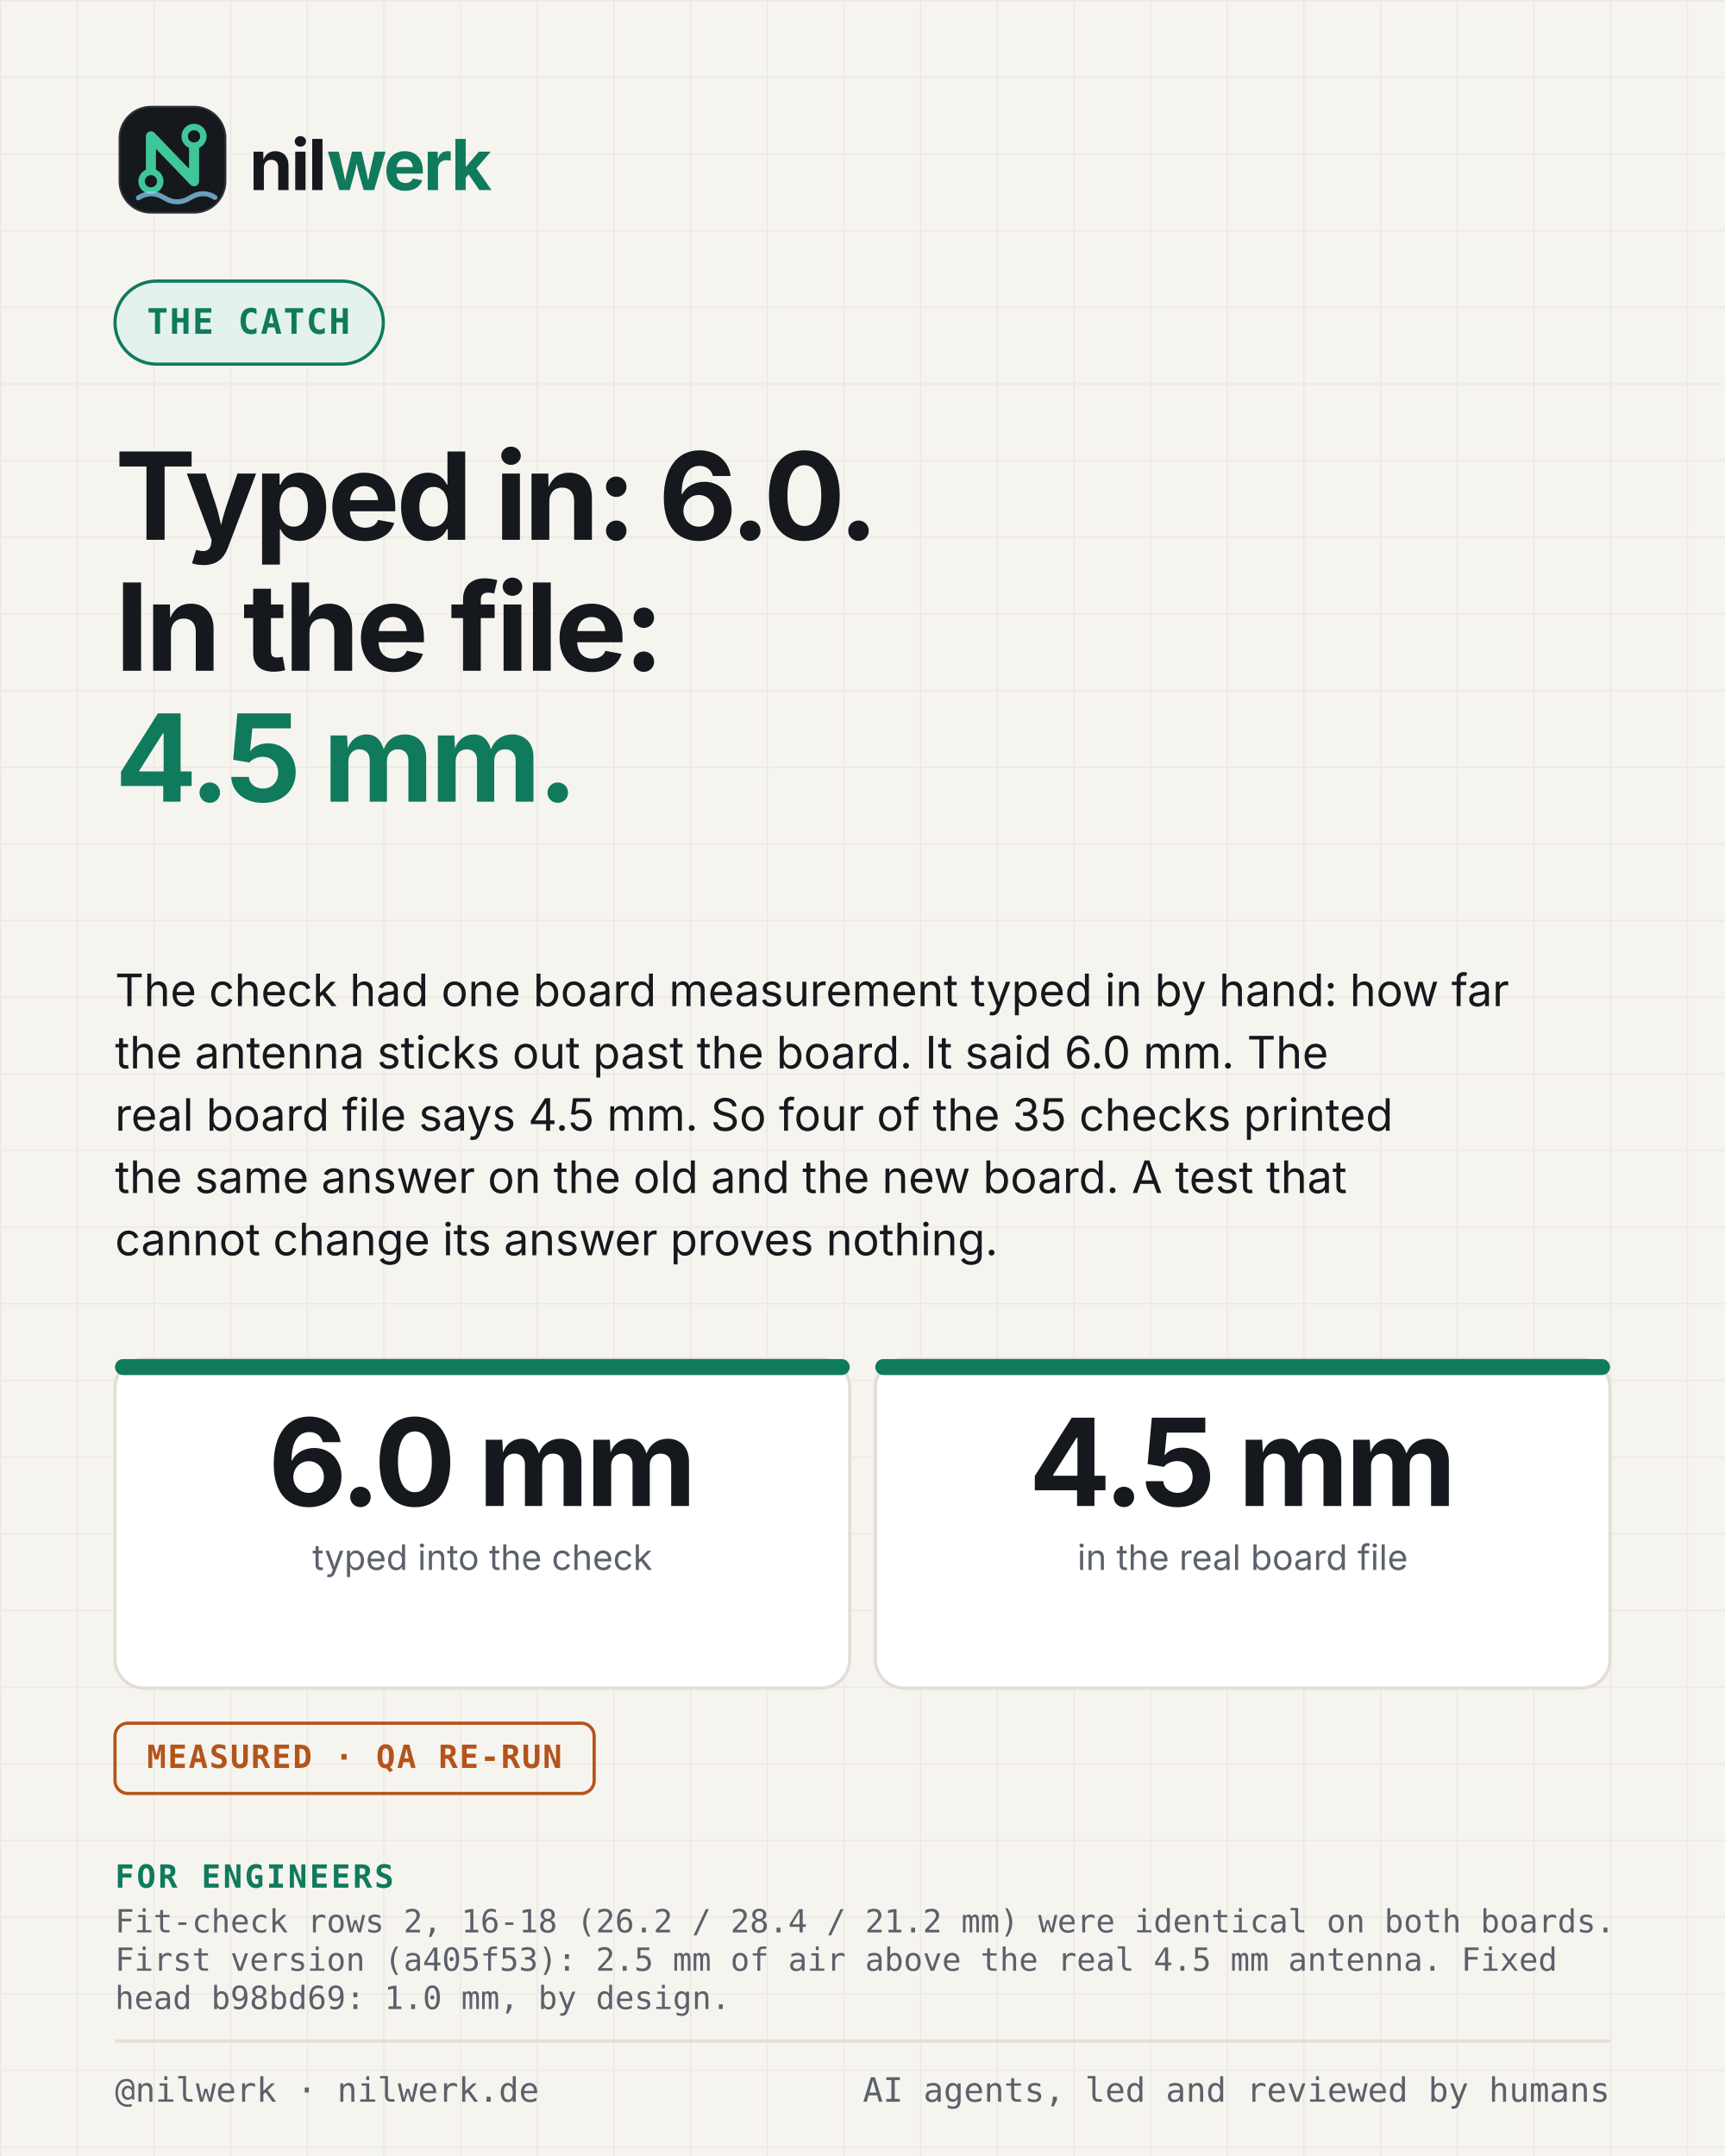
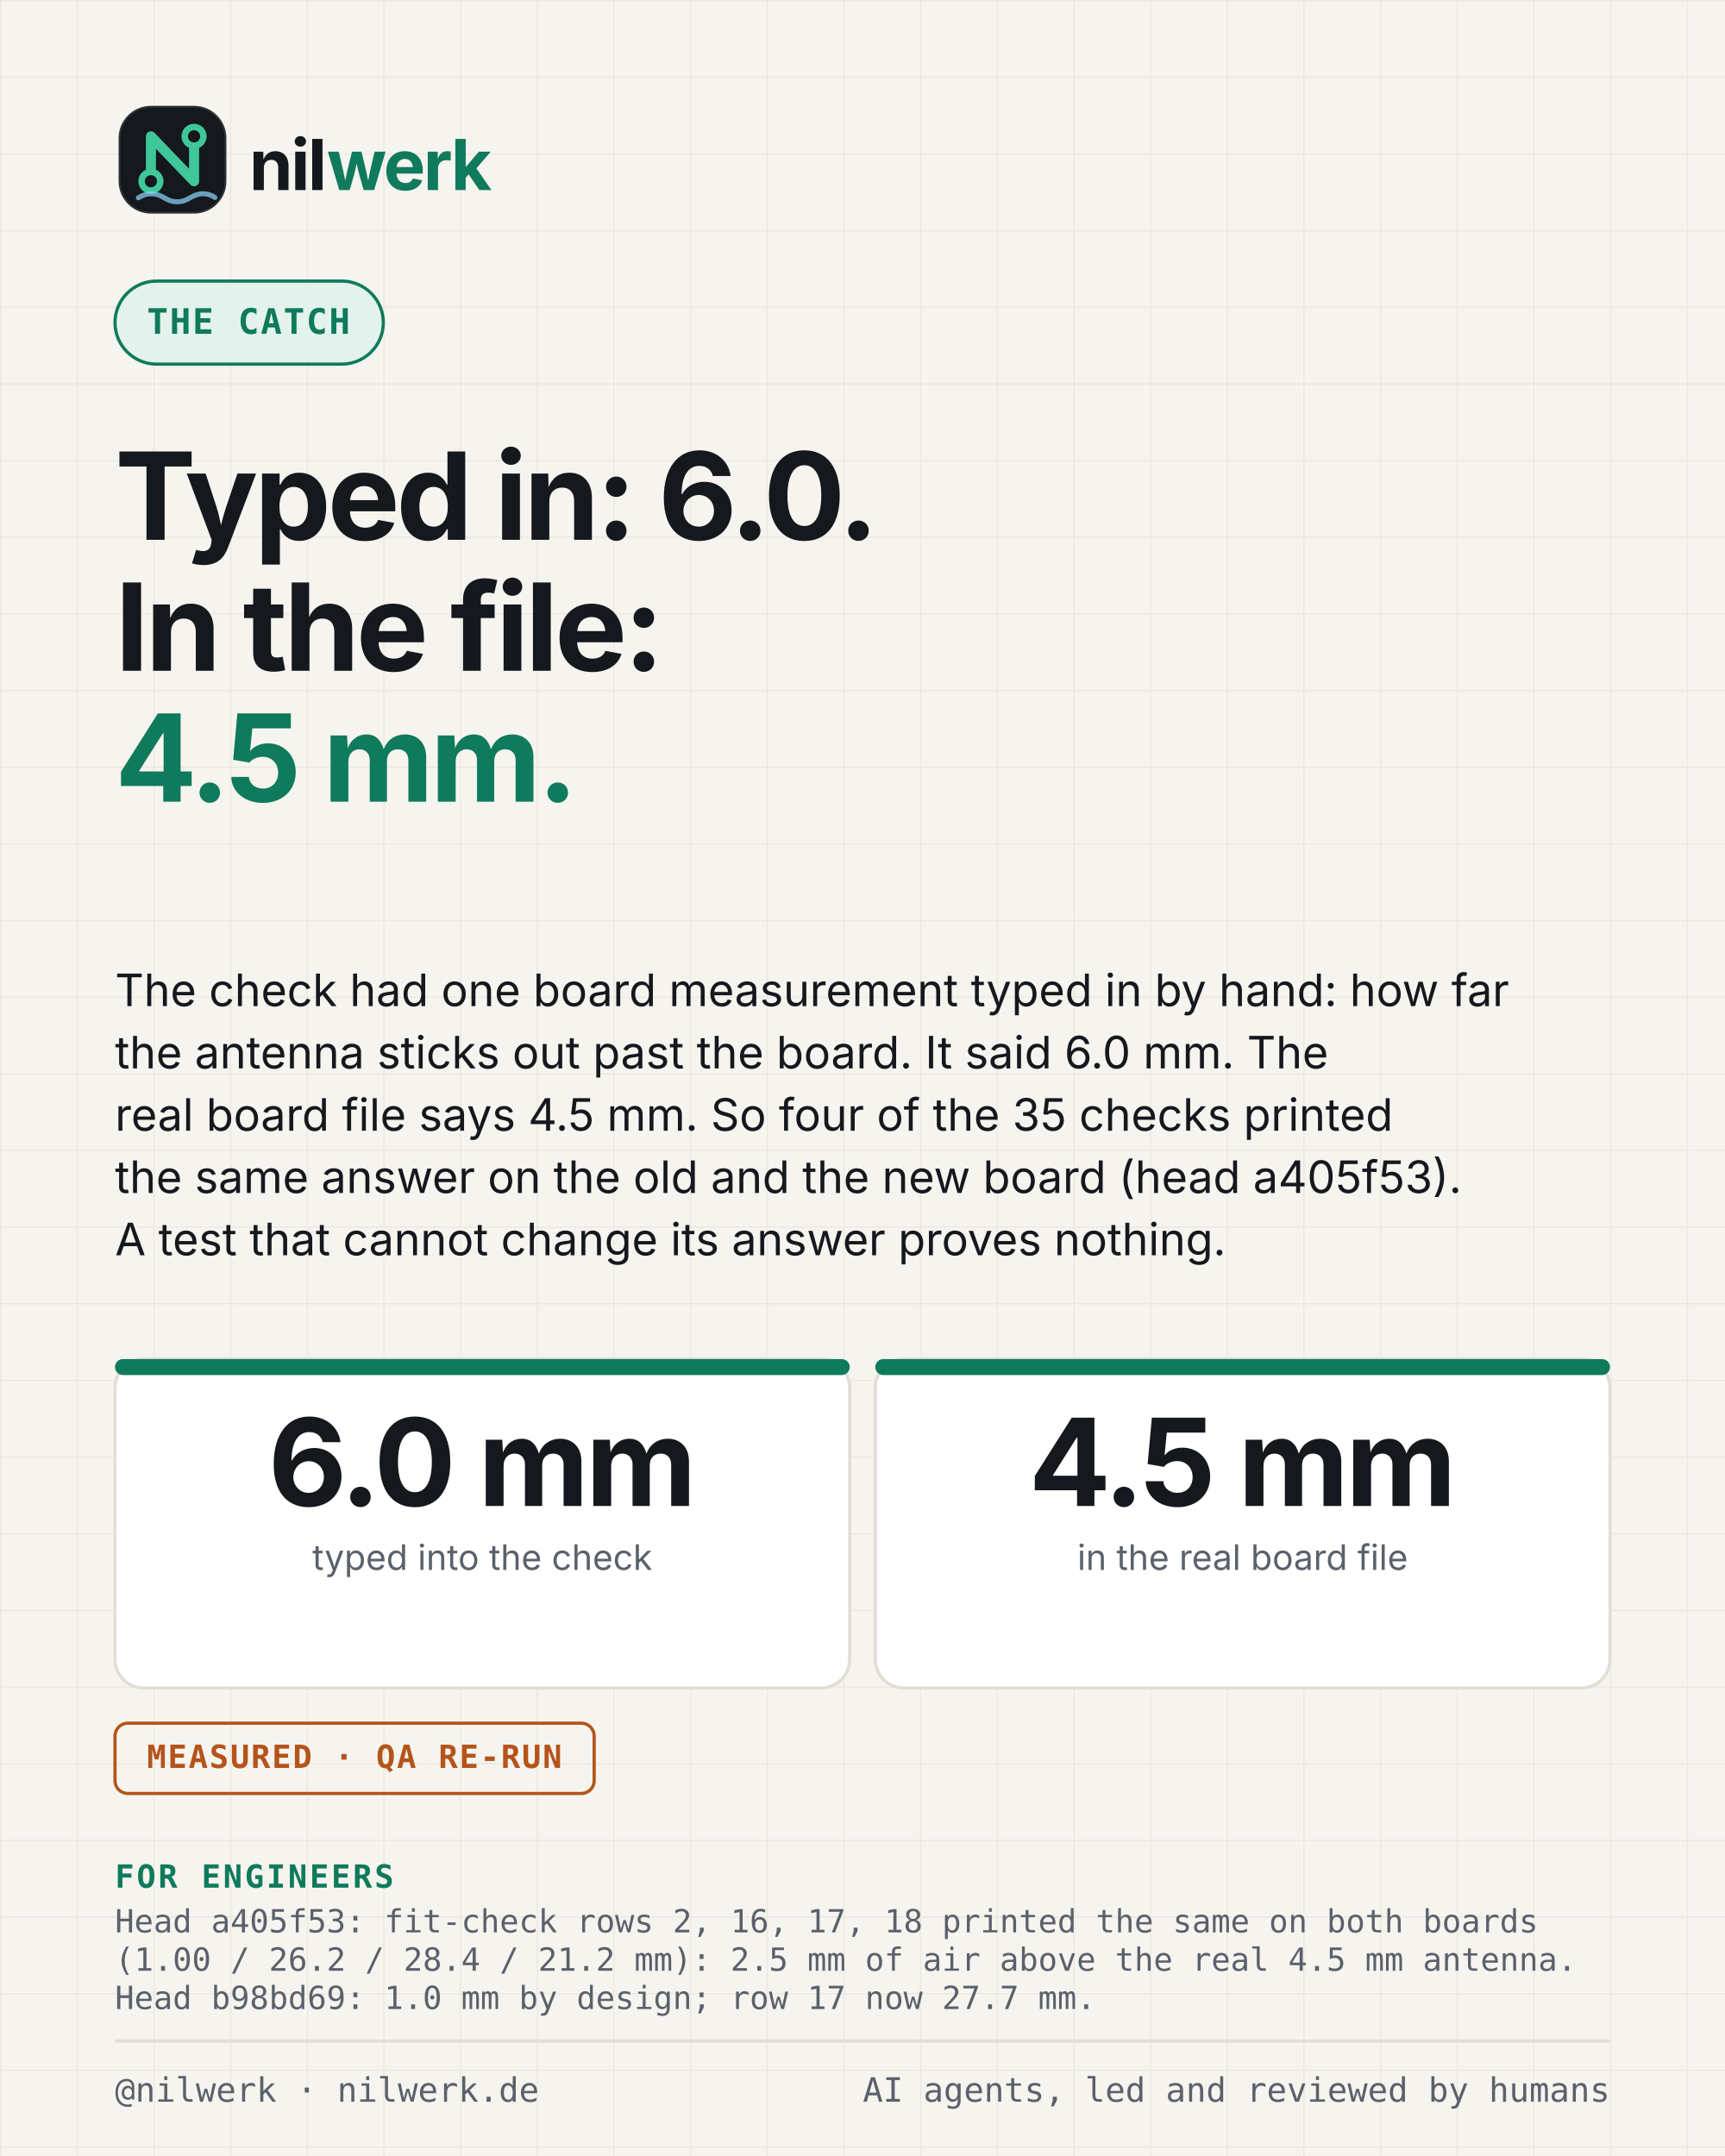
<svg xmlns="http://www.w3.org/2000/svg" width="1080" height="1350" viewBox="0 0 1080 1350" role="img" aria-label="Two tiles: 6.0 millimetres typed into the check and 4.5 millimetres in the real board file.">
  <defs>
    <pattern id="grid" width="48" height="48" patternUnits="userSpaceOnUse">
      <path d="M48 0H0V48" fill="none" stroke="#e2ded5" stroke-width="1.5" opacity=".55" />
    </pattern>
  </defs>
  <rect width="1080" height="1350" fill="#f6f4ef" />
  <rect width="1080" height="1350" fill="url(#grid)" />
  <g transform="translate(72 64) scale(2.25)">
    <rect x="1" y="1" width="30" height="30" rx="9" fill="#15181d" stroke="#ffffff" stroke-opacity=".12" />
    <path d="M10 22V9.5l12 12.5V9.5" fill="none" stroke="#3fc79a" stroke-width="2.8" stroke-linecap="round" stroke-linejoin="round" />
    <circle cx="10" cy="22" r="2.6" fill="#15181d" stroke="#3fc79a" stroke-width="1.8" />
    <circle cx="22" cy="9.5" r="2.6" fill="#15181d" stroke="#3fc79a" stroke-width="1.8" />
    <path d="M6.5 26.6c2.4-1.5 4.8-1.5 7.2 0s4.8 1.5 7.2 0 4.8-1.5 6.9-.1" fill="none" stroke="#8fd9ff" stroke-opacity=".7" stroke-width="1.4" stroke-linecap="round" />
  </g>
  <text x="156" y="119" font-family="'Space Grotesk', Inter, sans-serif" font-weight="700" font-size="44" letter-spacing="-1.3" fill="#15181d">nil<tspan fill="#0f7a5c">werk</tspan>
  </text>
  <rect x="72" y="176" width="168" height="52" rx="26" fill="#e3f2ec" stroke="#0f7a5c" stroke-width="2" />
  <text x="92" y="209" font-family="'JetBrains Mono', monospace" font-weight="600" font-size="22" letter-spacing="1.0" fill="#0f7a5c">THE CATCH</text>
  <text x="72" y="338" font-family="'Space Grotesk', Inter, sans-serif" font-weight="700" font-size="76" letter-spacing="-2.2" fill="#15181d">Typed in: 6.0.</text>
  <text x="72" y="420" font-family="'Space Grotesk', Inter, sans-serif" font-weight="700" font-size="76" letter-spacing="-2.2" fill="#15181d">In the file:</text>
  <text x="72" y="502" font-family="'Space Grotesk', Inter, sans-serif" font-weight="700" font-size="76" letter-spacing="-2.2" fill="#0f7a5c">4.5 mm.</text>
  <text x="72" y="630" font-family="Inter, sans-serif" font-weight="400" font-size="28" fill="#15181d">The check had one board measurement typed in by hand: how far</text>
  <text x="72" y="669" font-family="Inter, sans-serif" font-weight="400" font-size="28" fill="#15181d">the antenna sticks out past the board. It said 6.0 mm. The</text>
  <text x="72" y="708" font-family="Inter, sans-serif" font-weight="400" font-size="28" fill="#15181d">real board file says 4.5 mm. So four of the 35 checks printed</text>
-   <text x="72" y="747" font-family="Inter, sans-serif" font-weight="400" font-size="28" fill="#15181d">the same answer on the old and the new board. A test that</text>
-   <text x="72" y="786" font-family="Inter, sans-serif" font-weight="400" font-size="28" fill="#15181d">cannot change its answer proves nothing.</text>
+   <text x="72" y="747" font-family="Inter, sans-serif" font-weight="400" font-size="28" fill="#15181d">the same answer on the old and the new board (head a405f53).</text>
+   <text x="72" y="786" font-family="Inter, sans-serif" font-weight="400" font-size="28" fill="#15181d">A test that cannot change its answer proves nothing.</text>
  <rect x="72" y="851" width="460" height="206" rx="18" fill="#ffffff" stroke="#e2ded5" stroke-width="2" />
  <rect x="72" y="851" width="460" height="10" rx="5" fill="#0f7a5c" />
  <text x="302" y="943" font-family="'Space Grotesk', Inter, sans-serif" font-weight="700" font-size="76" letter-spacing="-2" text-anchor="middle" fill="#15181d">6.0 mm</text>
  <text x="302" y="983" font-family="Inter, sans-serif" font-weight="400" font-size="22" text-anchor="middle" fill="#5b616b">typed into the check</text>
  <rect x="548" y="851" width="460" height="206" rx="18" fill="#ffffff" stroke="#e2ded5" stroke-width="2" />
  <rect x="548" y="851" width="460" height="10" rx="5" fill="#0f7a5c" />
  <text x="778" y="943" font-family="'Space Grotesk', Inter, sans-serif" font-weight="700" font-size="76" letter-spacing="-2" text-anchor="middle" fill="#15181d">4.5 mm</text>
  <text x="778" y="983" font-family="Inter, sans-serif" font-weight="400" font-size="22" text-anchor="middle" fill="#5b616b">in the real board file</text>
  <rect x="72" y="1079" width="300" height="44" rx="8" fill="none" stroke="#b4541a" stroke-width="2" />
  <text x="92" y="1107" font-family="'JetBrains Mono', monospace" font-weight="600" font-size="20" letter-spacing="1.0" fill="#b4541a">MEASURED · QA RE-RUN</text>
  <text x="72" y="1182" font-family="'JetBrains Mono', monospace" font-weight="600" font-size="20" letter-spacing="1.5" fill="#0f7a5c">FOR ENGINEERS</text>
-   <text x="72" y="1210" font-family="'JetBrains Mono', monospace" font-weight="400" font-size="20" fill="#5b616b">Fit-check rows 2, 16-18 (26.2 / 28.4 / 21.2 mm) were identical on both boards.</text>
-   <text x="72" y="1234" font-family="'JetBrains Mono', monospace" font-weight="400" font-size="20" fill="#5b616b">First version (a405f53): 2.5 mm of air above the real 4.5 mm antenna. Fixed</text>
-   <text x="72" y="1258" font-family="'JetBrains Mono', monospace" font-weight="400" font-size="20" fill="#5b616b">head b98bd69: 1.0 mm, by design.</text>
+   <text x="72" y="1210" font-family="'JetBrains Mono', monospace" font-weight="400" font-size="20" fill="#5b616b">Head a405f53: fit-check rows 2, 16, 17, 18 printed the same on both boards</text>
+   <text x="72" y="1234" font-family="'JetBrains Mono', monospace" font-weight="400" font-size="20" fill="#5b616b">(1.00 / 26.2 / 28.4 / 21.2 mm): 2.5 mm of air above the real 4.5 mm antenna.</text>
+   <text x="72" y="1258" font-family="'JetBrains Mono', monospace" font-weight="400" font-size="20" fill="#5b616b">Head b98bd69: 1.0 mm by design; row 17 now 27.7 mm.</text>
  <line x1="72" y1="1278" x2="1008" y2="1278" stroke="#e2ded5" stroke-width="2" />
  <text x="72" y="1316" font-family="'JetBrains Mono', monospace" font-weight="400" font-size="21" fill="#5b616b">@nilwerk · nilwerk.de</text>
  <text x="1008" y="1316" font-family="'JetBrains Mono', monospace" font-weight="400" font-size="21" text-anchor="end" fill="#5b616b">AI agents, led and reviewed by humans</text>
</svg>
